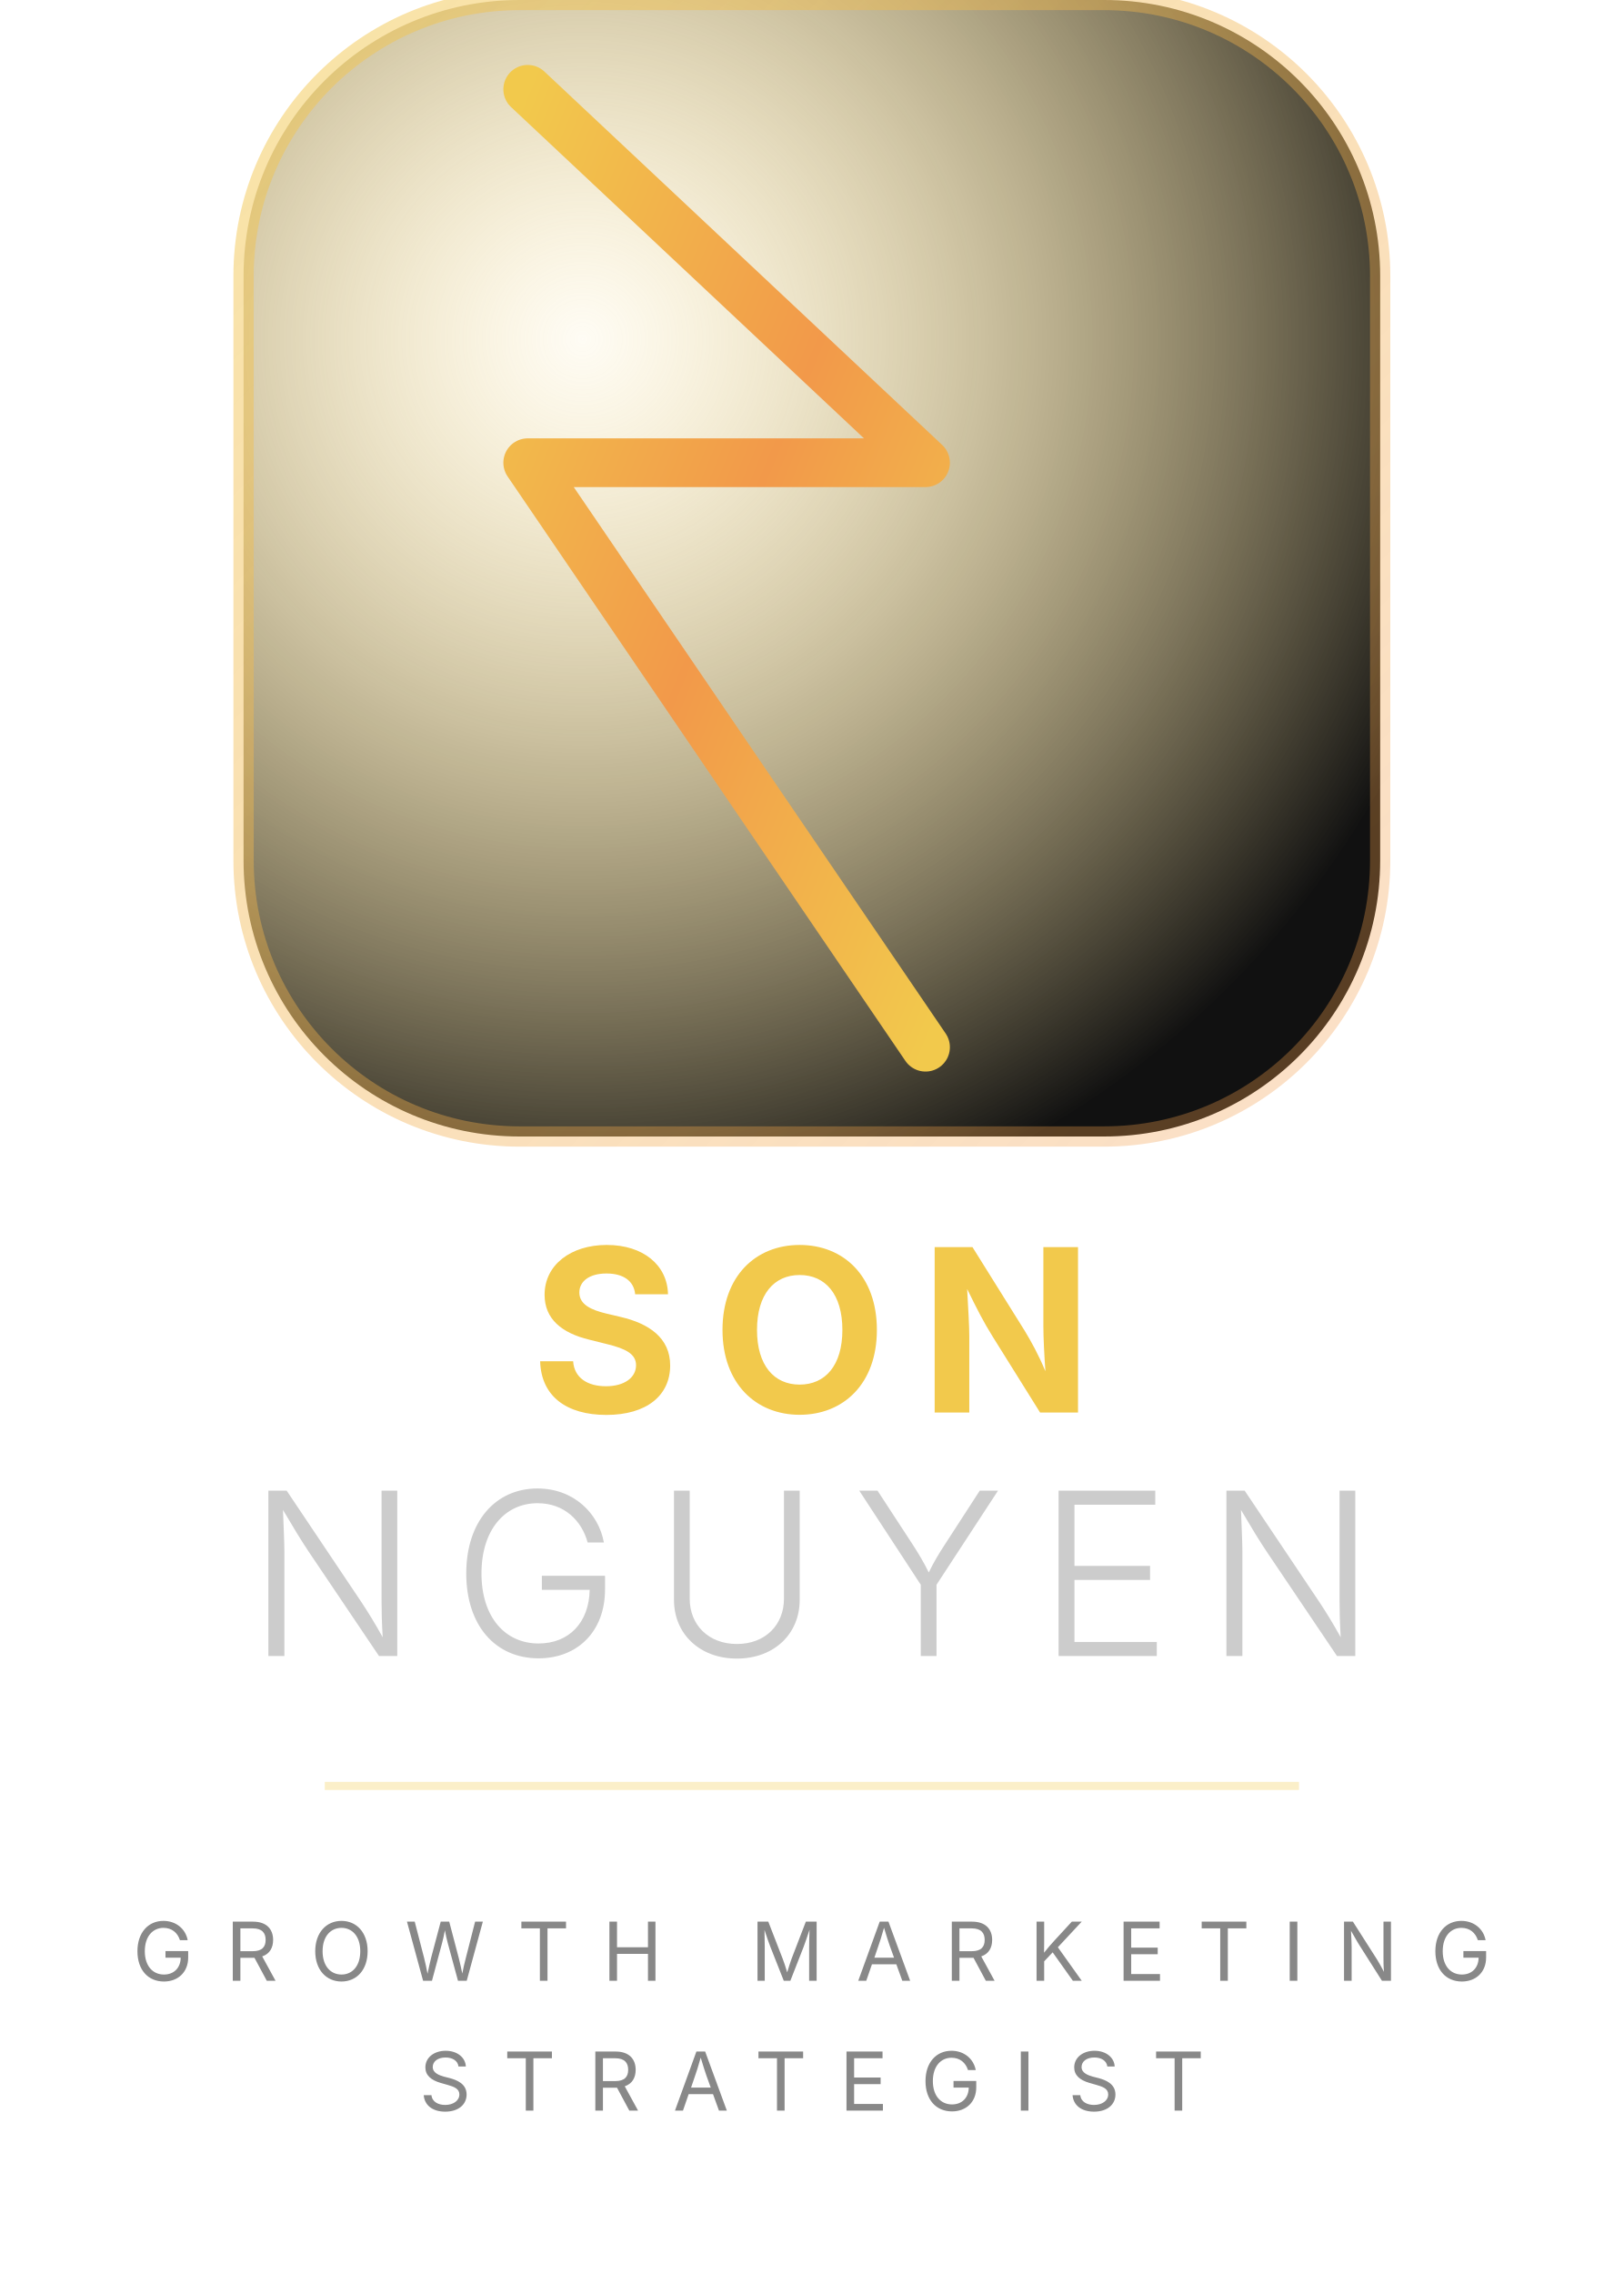
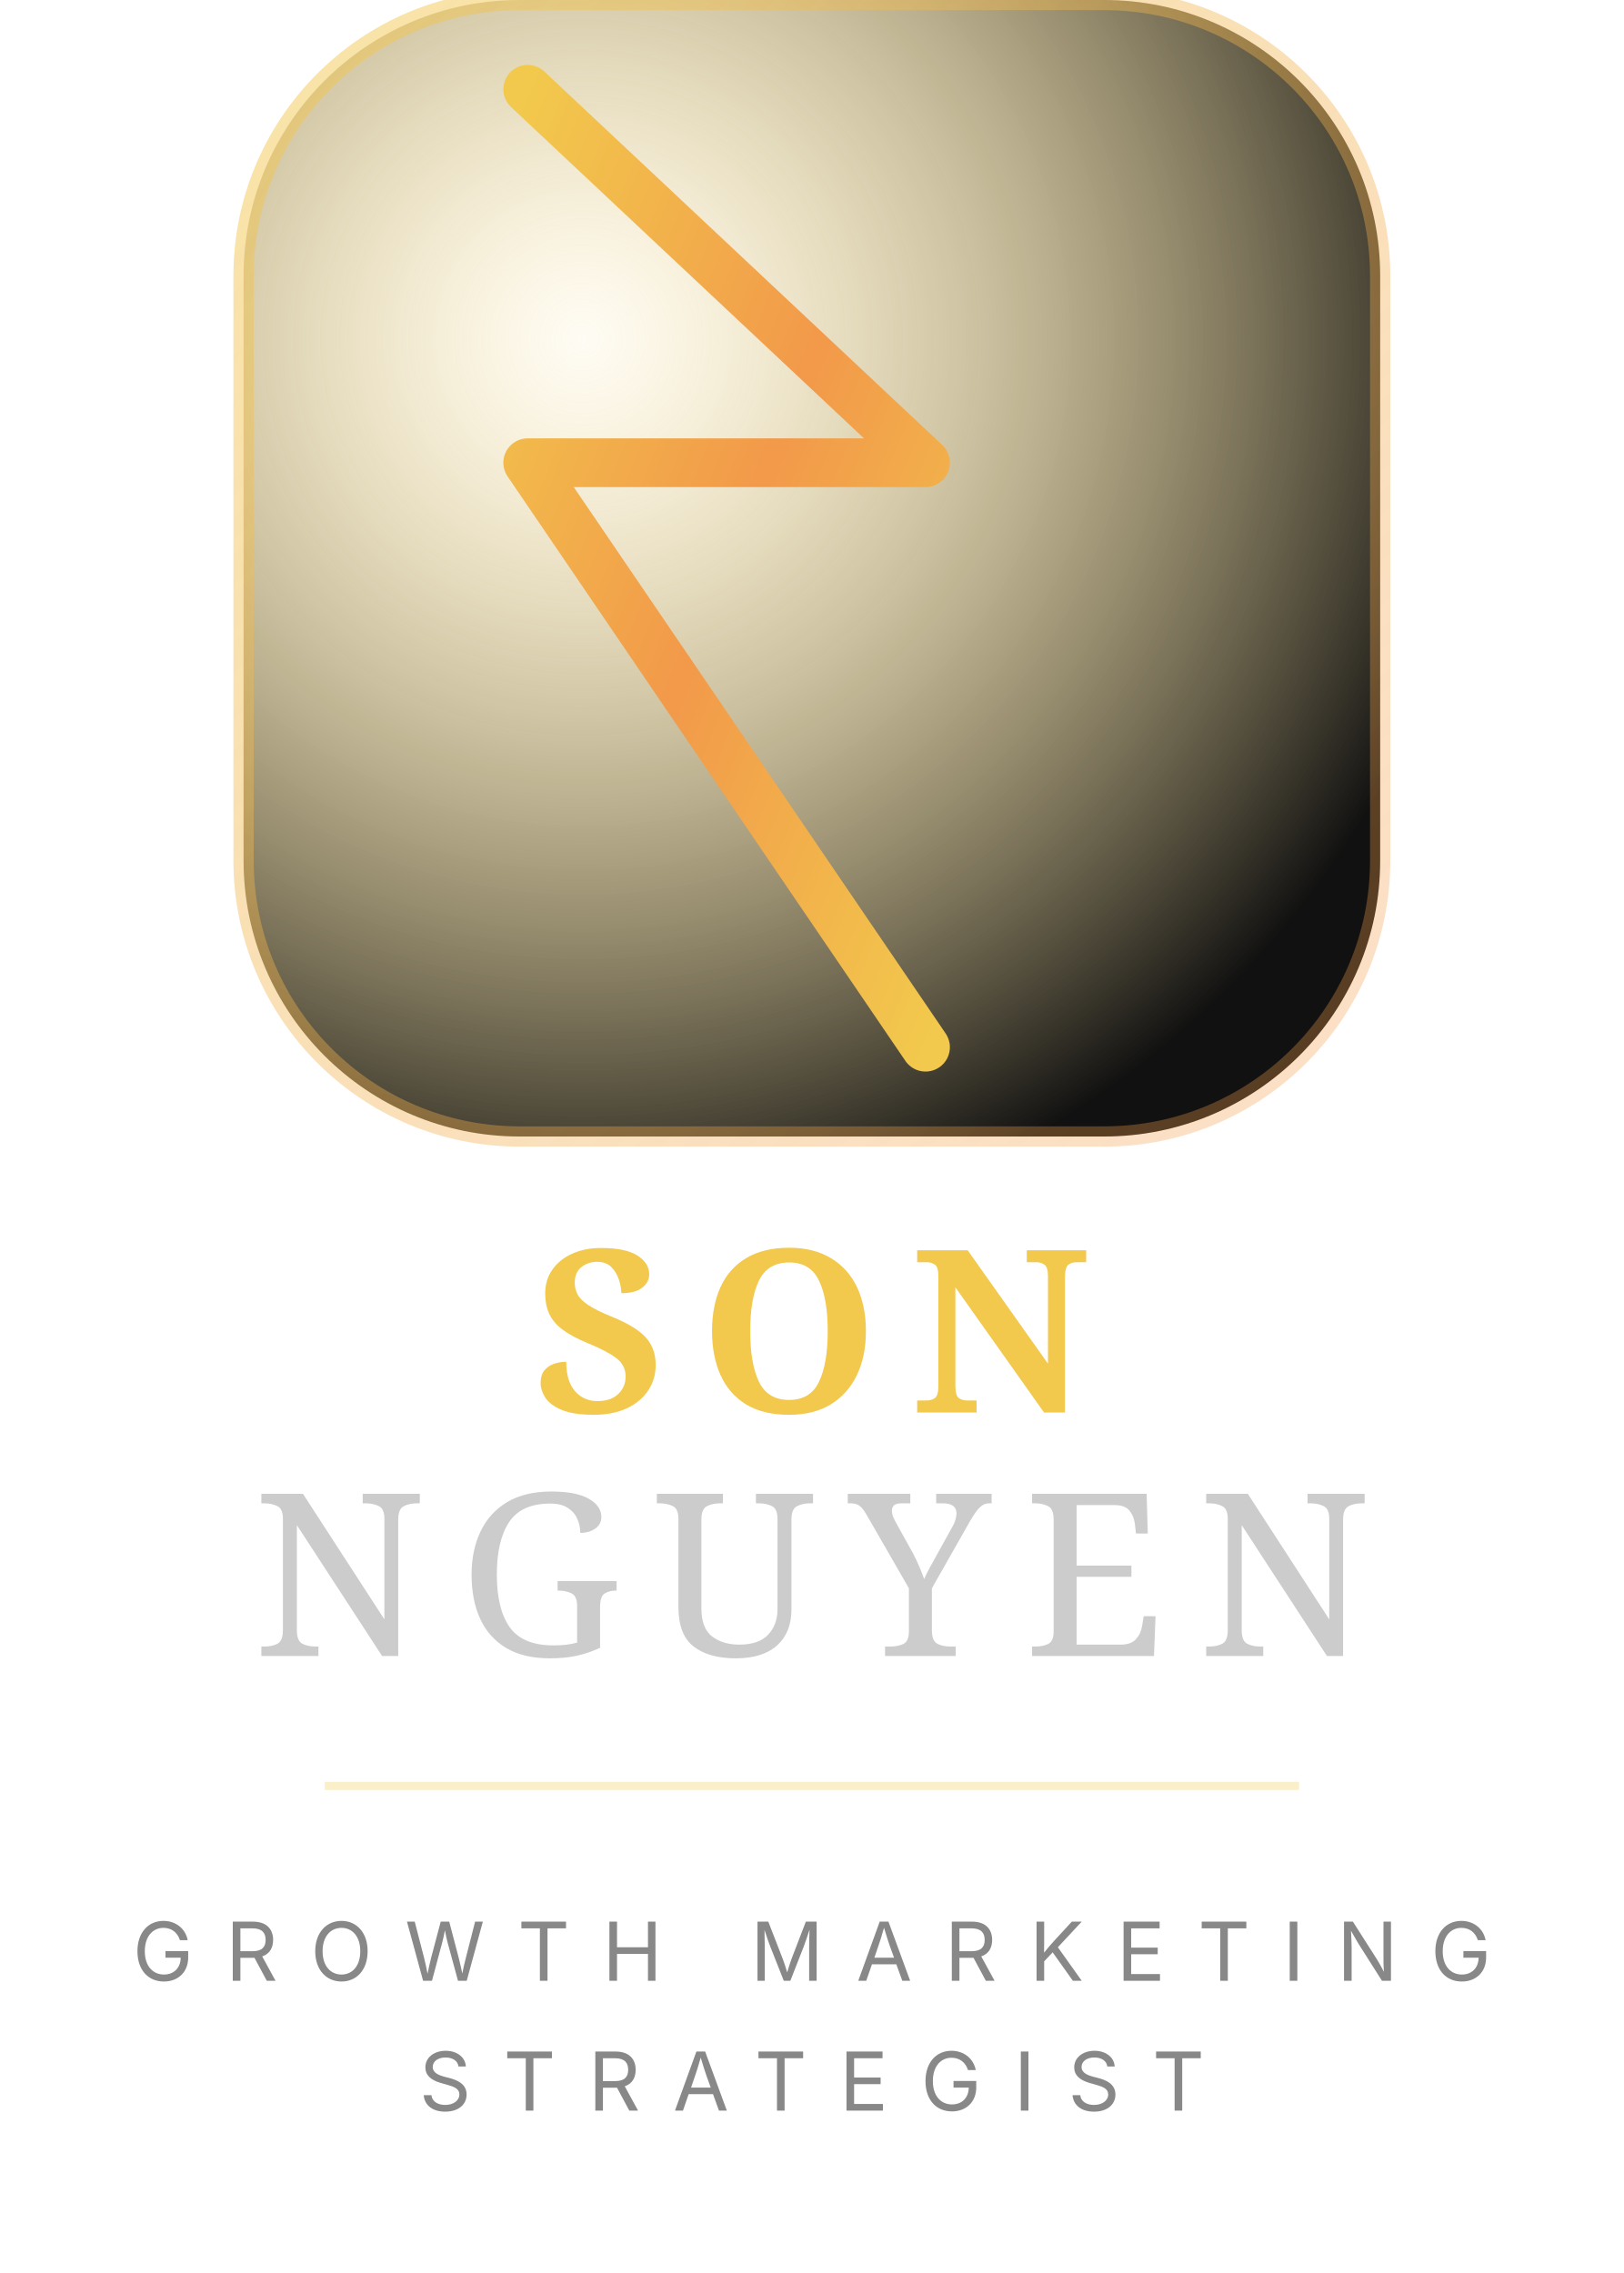
<svg xmlns="http://www.w3.org/2000/svg" width="200" height="280" viewBox="0 0 200 280">
  <defs>
    <linearGradient id="gold" x1="0" y1="0" x2="1" y2="1">
      <stop offset="0%" stop-color="#F2C94C" />
      <stop offset="50%" stop-color="#F2994A" />
      <stop offset="100%" stop-color="#F2C94C" />
    </linearGradient>
    <linearGradient id="ring" x1="0" y1="0" x2="1" y2="1">
      <stop offset="0%" stop-color="#F2C94C" stop-opacity="0.5" />
      <stop offset="100%" stop-color="#F2994A" stop-opacity="0.3" />
    </linearGradient>
    <radialGradient id="bg" cx="0.3" cy="0.3" r="0.8">
      <stop offset="0%" stop-color="rgba(242,201,76,0.06)" />
      <stop offset="100%" stop-color="#111111" />
    </radialGradient>
  </defs>
  <rect x="30" y="0" width="140" height="140" rx="34" fill="url(#bg)" stroke="url(#ring)" stroke-width="2.5" />
  <path d="M65 11 L114 57 L65 57 L114 129" stroke="url(#gold)" stroke-width="6" stroke-linecap="round" stroke-linejoin="round" fill="none" />
-   <text x="100" y="174" text-anchor="middle" fill="#F2C94C" font-family="Inter, Helvetica, Arial, sans-serif" font-size="28" font-weight="700" letter-spacing="4">SON</text>
-   <text x="100" y="204" text-anchor="middle" fill="#CCCCCC" font-family="Inter, Helvetica, Arial, sans-serif" font-size="28" font-weight="300" letter-spacing="4">NGUYEN</text>
+   <text x="100" y="174" text-anchor="middle" fill="#F2C94C" font-family="Cinzel, Georgia, serif" font-size="28" font-weight="700" letter-spacing="4">SON</text>
+   <text x="100" y="204" text-anchor="middle" fill="#CCCCCC" font-family="Cinzel, Georgia, serif" font-size="28" font-weight="300" letter-spacing="4">NGUYEN</text>
  <line x1="40" y1="220" x2="160" y2="220" stroke="#F2C94C" stroke-opacity="0.3" stroke-width="1" />
  <text x="100" y="244" text-anchor="middle" fill="#888888" font-family="Inter, Helvetica, Arial, sans-serif" font-size="10" font-weight="400" letter-spacing="4">GROWTH MARKETING</text>
  <text x="100" y="260" text-anchor="middle" fill="#888888" font-family="Inter, Helvetica, Arial, sans-serif" font-size="10" font-weight="400" letter-spacing="4">STRATEGIST</text>
</svg>
